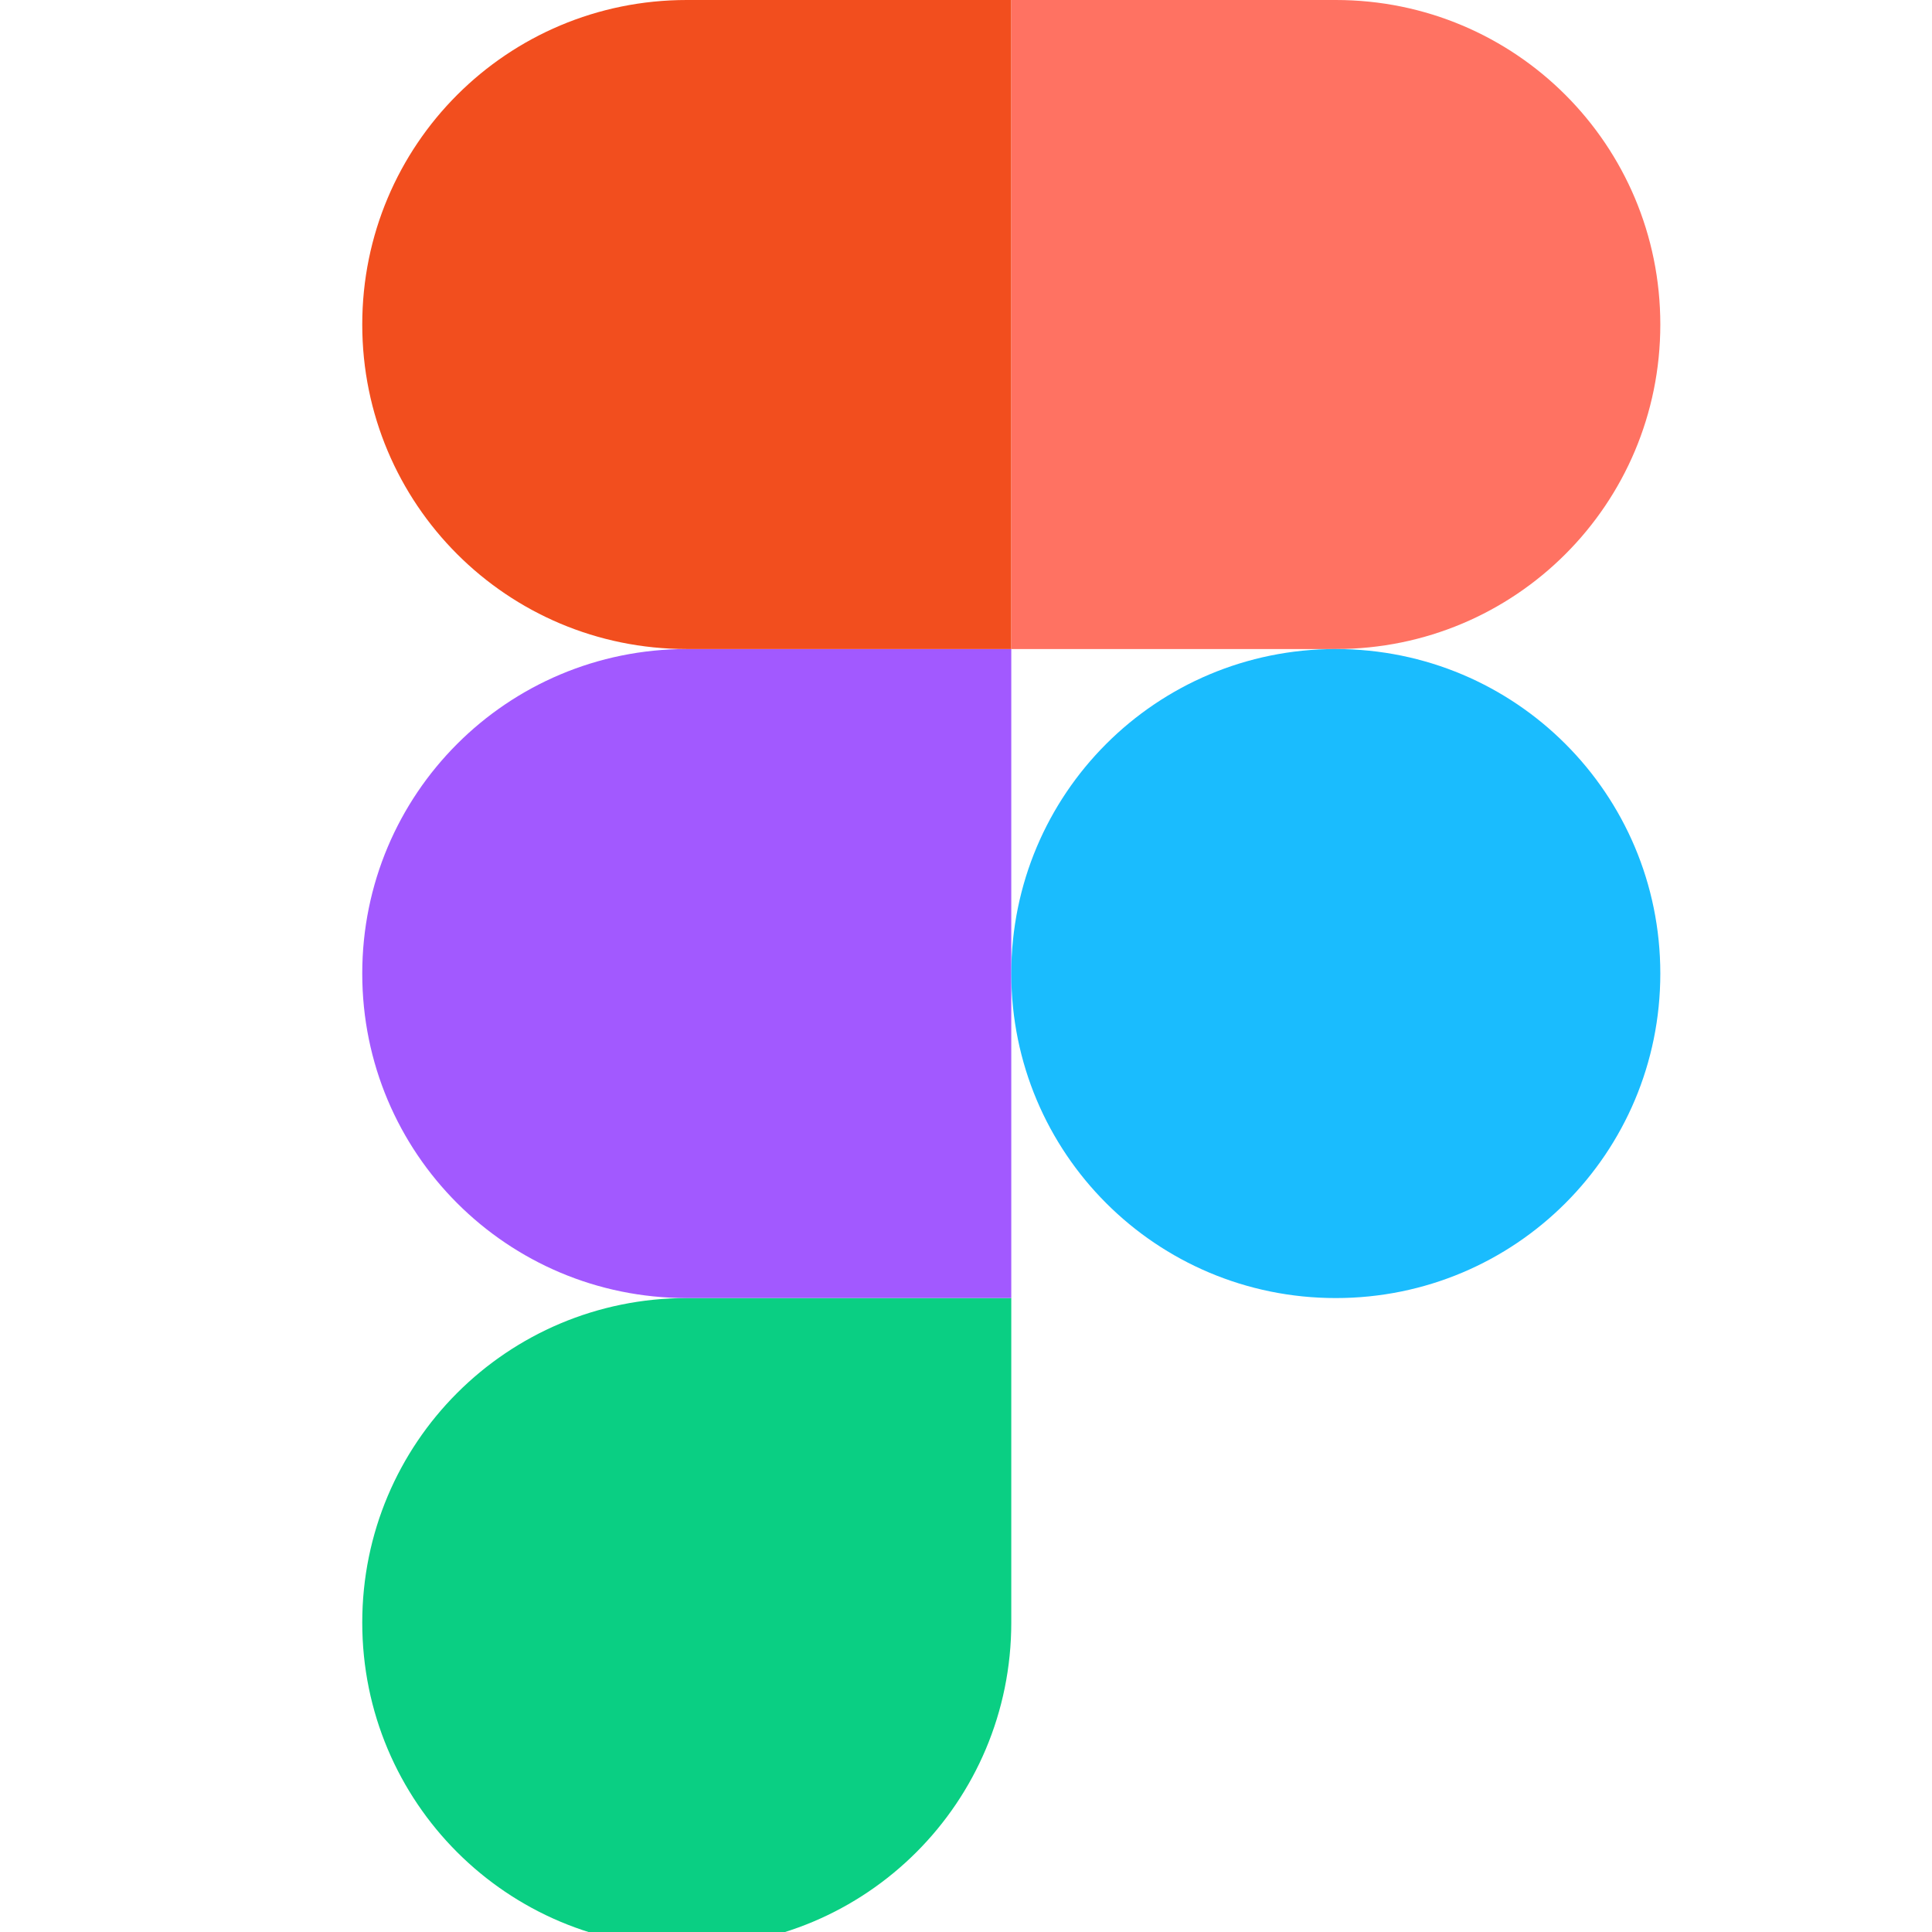
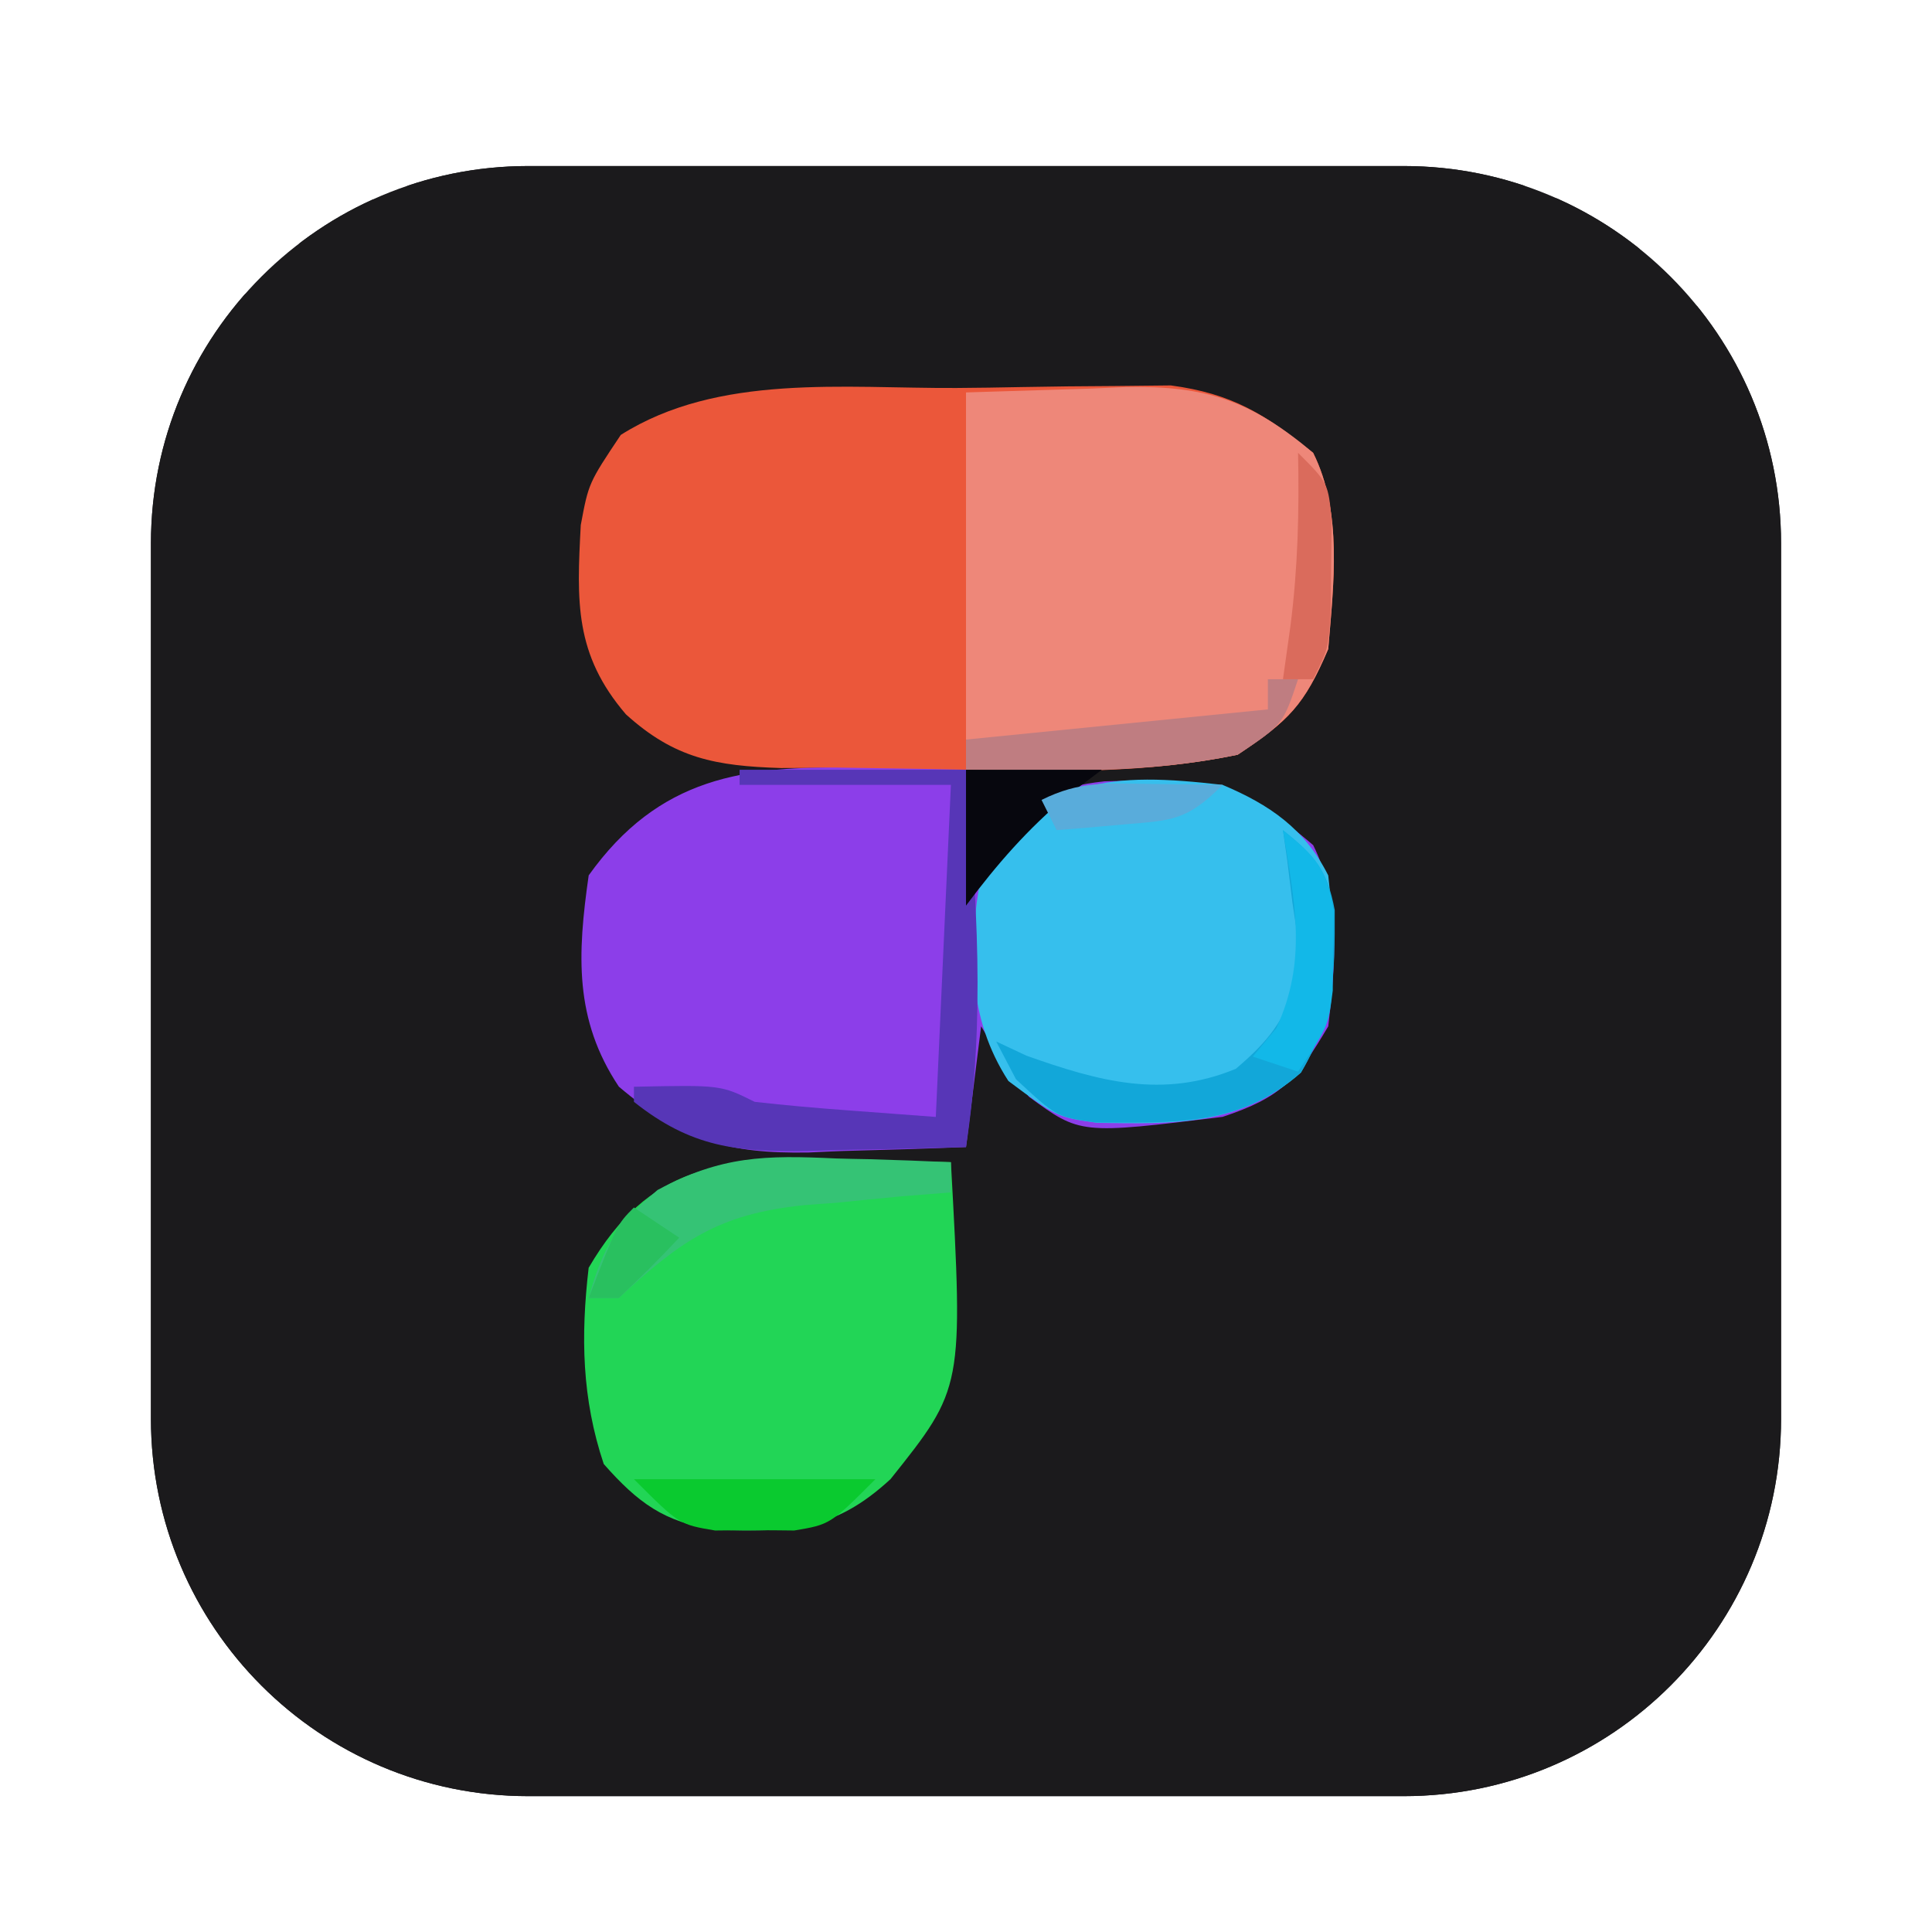
- <svg xmlns="http://www.w3.org/2000/svg" viewBox="0 0 128 128">
-   <path fill="#0acf83" d="M45.5 129c11.9 0 21.5-9.6 21.5-21.5V86H45.5C33.6 86 24 95.6 24 107.5S33.6 129 45.5 129zm0 0" />
-   <path fill="#a259ff" d="M24 64.5C24 52.6 33.6 43 45.5 43H67v43H45.5C33.6 86 24 76.4 24 64.5zm0 0" />
-   <path fill="#f24e1e" d="M24 21.5C24 9.6 33.6 0 45.5 0H67v43H45.5C33.6 43 24 33.4 24 21.5zm0 0" />
-   <path fill="#ff7262" d="M67 0h21.5C100.4 0 110 9.6 110 21.5S100.4 43 88.5 43H67zm0 0" />
-   <path fill="#1abcfe" d="M110 64.5c0 11.9-9.6 21.5-21.5 21.5S67 76.4 67 64.5 76.6 43 88.5 43 110 52.6 110 64.5zm0 0" />
+ <svg xmlns="http://www.w3.org/2000/svg" version="1.1" width="128" height="128">
+   <defs>
+     <clipPath id="tile">
+       <rect x="10" y="11" width="108" height="108" rx="25" />
+     </clipPath>
+   </defs>
+   <g clip-path="url(#tile)">
+     <rect x="10" y="11" width="108" height="108" fill="#1B1A1C" />
+     <path d="M0 0 C24.42 0 48.84 0 74 0 C74 0.66 74 1.32 74 2 C74.93 2.06 75.86 2.12 76.81 2.19 C80 3 80 3 81.56 5.38 C82.04 6.24 82.51 7.11 83 8 C83.83 8.43 84.65 8.87 85.5 9.31 C89.17 11.79 90.06 14.84 91 19 C91.44 24.19 91.42 29.36 91.4 34.56 C91.4 36.07 91.4 37.59 91.41 39.1 C91.41 42.26 91.41 45.43 91.39 48.59 C91.37 52.62 91.38 56.65 91.4 60.69 C91.41 63.81 91.41 66.93 91.4 70.06 C91.4 71.54 91.4 73.03 91.41 74.51 C91.44 84.04 91.18 92.18 85.81 100.31 C79.57 106.28 72.92 108.11 64.45 108.16 C63.47 108.17 63.47 108.17 62.48 108.18 C60.34 108.19 58.19 108.2 56.05 108.2 C54.55 108.21 53.06 108.21 51.56 108.22 C48.42 108.23 45.28 108.24 42.14 108.24 C38.14 108.25 34.13 108.27 30.13 108.3 C27.04 108.32 23.94 108.32 20.85 108.32 C19.37 108.33 17.9 108.33 16.42 108.35 C6.9 108.43 -1.19 108.18 -9.31 102.81 C-15.31 96.54 -17.11 89.87 -17.18 81.35 C-17.18 80.7 -17.19 80.04 -17.2 79.36 C-17.22 77.18 -17.23 75.01 -17.24 72.83 C-17.24 72.09 -17.25 71.34 -17.25 70.57 C-17.27 66.62 -17.29 62.67 -17.3 58.71 C-17.31 54.65 -17.34 50.59 -17.38 46.52 C-17.41 43.38 -17.41 40.24 -17.42 37.1 C-17.42 35.6 -17.43 34.1 -17.45 32.61 C-17.64 16.61 -17.64 16.61 -13 10 C-10.38 8.19 -10.38 8.19 -8 7 C-7.69 6.3 -7.38 5.6 -7.06 4.88 C-6.54 3.95 -6.54 3.95 -6 3 C-2.88 2.25 -2.88 2.25 0 2 C0 1.34 0 0.68 0 0 Z " fill="#1B1A1C" transform="translate(27,11)" />
+     <path d="M0 0 C1.42 -0.01 2.84 -0.03 4.26 -0.06 C6.34 -0.1 8.4 -0.12 10.48 -0.13 C12.32 -0.15 12.32 -0.15 14.2 -0.17 C18.29 0.38 20.44 1.73 23.63 4.3 C25.59 8.22 24.99 13.01 24.63 17.3 C23.03 21.04 22.03 22.03 18.63 24.3 C12.64 25.54 6.73 25.43 0.63 25.3 C-0.11 25.29 -0.86 25.29 -1.63 25.29 C-4.15 25.28 -6.66 25.23 -9.18 25.17 C-10.4 25.17 -10.4 25.17 -11.64 25.18 C-15.93 25.04 -18.66 24.56 -21.9 21.62 C-25.31 17.64 -25.16 14.16 -24.89 9.08 C-24.37 6.3 -24.37 6.3 -22.24 3.11 C-15.77 -0.98 -7.43 0.04 0 0 Z " fill="#EB573A" transform="translate(63.36768,25.70483)" />
+     <path d="M0 0 C1.04 0.01 1.04 0.01 2.1 0.03 C3.8 0.05 5.49 0.09 7.19 0.12 C7.52 2.44 7.85 4.74 8.19 7.12 C8.81 6.32 9.42 5.52 10.06 4.69 C12.27 2.02 12.99 1.26 16.36 0.89 C22.35 0.71 25.62 1.14 30.19 5.12 C32.04 8.82 31.66 13.09 31.19 17.12 C29.08 20.68 28.1 21.82 24.19 23.12 C14.76 24.28 14.76 24.28 11.36 21.79 C10 20.12 10 20.12 8.19 17.12 C7.86 19.77 7.53 22.41 7.19 25.12 C4.48 25.23 1.77 25.31 -0.94 25.38 C-1.7 25.41 -2.46 25.44 -3.24 25.48 C-8.6 25.57 -11.58 24.7 -15.81 21.12 C-18.78 16.67 -18.56 12.35 -17.81 7.12 C-13.17 0.63 -7.57 -0.19 0 0 Z " fill="#8C3EE9" transform="translate(56.8125,50.875)" />
+     <path d="M0 0 C2.68 -0.08 5.36 -0.16 8.12 -0.25 C8.96 -0.29 9.79 -0.32 10.65 -0.36 C15.9 -0.44 18.85 0.51 23 4 C24.96 7.92 24.35 12.72 24 17 C22.4 20.74 21.4 21.73 18 24 C11.85 25.28 6.47 25 0 25 C0 16.75 0 8.5 0 0 Z " fill="#EE8779" transform="translate(64,26)" />
+     <path d="M0 0 C0.75 0.01 1.49 0.02 2.26 0.03 C4.09 0.05 5.92 0.09 7.75 0.12 C8.57 15.08 8.57 15.08 3.75 21.12 C-0 24.58 -2.9 24.63 -7.84 24.48 C-11.25 23.98 -12.99 22.68 -15.25 20.12 C-16.7 15.79 -16.78 11.66 -16.25 7.12 C-12.23 0.24 -7.49 -0.17 0 0 Z " fill="#22D556" transform="translate(55.25,76.875)" />
+     <path d="M0 0 C3.11 1.31 5.45 2.91 7 6 C7.53 10.89 7.73 14.77 5.19 19.06 C1.18 22.61 -3.19 22.47 -8.32 22.39 C-11 22 -11 22 -14.19 19.62 C-16.9 15.45 -16.88 10.78 -16 6 C-11.95 -0.62 -7.29 -0.84 0 0 Z " fill="#36BFED" transform="translate(81,52)" />
+     <path d="M0 0 C4.95 0 9.9 0 15 0 C15.7 8.54 16.3 16.49 15 25 C12.27 25.08 9.54 25.14 6.81 25.19 C6.04 25.21 5.27 25.24 4.48 25.26 C-0.18 25.32 -3.19 25.03 -7 22 C-7 21.67 -7 21.34 -7 21 C-1.25 20.88 -1.25 20.88 1 22 C3.04 22.23 5.08 22.41 7.12 22.56 C9.06 22.71 11 22.85 13 23 C13.33 15.74 13.66 8.48 14 1 C9.38 1 4.76 1 0 1 C0 0.67 0 0.34 0 0 Z " fill="#5736B7" transform="translate(49,51)" />
+     <path d="M0 0 C1.1 0.03 1.1 0.03 2.23 0.05 C4.03 0.1 5.83 0.17 7.62 0.25 C7.62 0.91 7.62 1.57 7.62 2.25 C6.54 2.34 5.45 2.42 4.34 2.51 C2.89 2.65 1.45 2.79 0 2.94 C-0.71 2.99 -1.43 3.04 -2.16 3.1 C-7.76 3.69 -10.27 5.44 -14.38 9.25 C-15.03 9.25 -15.7 9.25 -16.38 9.25 C-15.44 5.87 -14.52 4.38 -11.81 2.09 C-7.58 -0.18 -4.69 -0.22 0 0 Z " fill="#35C375" transform="translate(55.375,76.75)" />
+     <path d="M0 0 C2.1 1.7 2.93 2.61 3.43 5.3 C3.44 9.63 3.43 12.27 1.19 16.06 C-2.86 19.64 -7.22 19.38 -12.39 19.37 C-15 19 -15 19 -17.69 16.5 C-18.12 15.67 -18.55 14.85 -19 14 C-18.34 14.31 -17.68 14.62 -17 14.94 C-12.18 16.65 -7.97 17.81 -3.12 15.81 C-0.86 13.88 -0.05 12.75 1 10 C1.03 7.4 1.03 7.4 0.62 4.75 C0.51 3.86 0.4 2.97 0.29 2.05 C0.19 1.37 0.1 0.7 0 0 Z " fill="#12A7D9" transform="translate(85,55)" />
+     <path d="M0 0 C0.66 0 1.32 0 2 0 C1 3 1 3 -2 5 C-7.97 6.24 -13.92 6.1 -20 6 C-20 5.34 -20 4.68 -20 4 C-13.4 3.34 -6.8 2.68 0 2 C0 1.34 0 0.68 0 0 Z " fill="#BF7D81" transform="translate(84,45)" />
+     <path d="M0 0 C2.97 0 5.94 0 9 0 C8.26 0.56 7.52 1.11 6.75 1.69 C4.08 3.93 2.08 6.22 0 9 C0 6.03 0 3.06 0 0 Z " fill="#07070E" transform="translate(64,51)" />
+     <path d="M0 0 C5.28 0 10.56 0 16 0 C13 3 13 3 10.62 3.4 C9.76 3.39 8.89 3.38 8 3.38 C7.13 3.38 6.27 3.39 5.38 3.4 C3 3 3 3 0 0 Z " fill="#0ACA2F" transform="translate(42,98)" />
+     <path d="M0 0 C2.16 1.73 2.94 2.59 3.36 5.38 C3.35 6.24 3.33 7.11 3.31 8 C3.31 8.87 3.3 9.73 3.3 10.62 C3 13 3 13 1 16 C0.01 15.67 -0.98 15.34 -2 15 C-1.48 14.38 -0.97 13.76 -0.44 13.12 C1.64 8.62 0.77 4.79 0 0 Z " fill="#12B8E8" transform="translate(85,55)" />
+     <path d="M0 0 C2 2 2 2 2.23 4.53 C2.22 5.51 2.2 6.49 2.19 7.5 C2.18 8.48 2.17 9.46 2.17 10.47 C2 13 2 13 1 15 C0.34 15 -0.32 15 -1 15 C-0.83 13.82 -0.67 12.65 -0.5 11.44 C-0.01 7.59 0.08 3.88 0 0 Z " fill="#DA6B5C" transform="translate(86,30)" />
+     <path d="M0 0 C0.91 0.01 1.82 0.02 2.76 0.03 C3.46 0.04 4.16 0.05 4.88 0.06 C2.48 2.46 1.54 2.41 -1.75 2.69 C-2.57 2.76 -3.38 2.84 -4.23 2.91 C-4.85 2.96 -5.48 3.01 -6.12 3.06 C-6.45 2.4 -6.78 1.74 -7.12 1.06 C-4.6 -0.2 -2.81 -0.04 0 0 Z " fill="#59ACDB" transform="translate(76.125,51.9375)" />
+     <path d="M0 0 C0.99 0.66 1.98 1.32 3 2 C1.71 3.38 0.37 4.71 -1 6 C-1.66 6 -2.32 6 -3 6 C-1.12 1.12 -1.12 1.12 0 0 Z " fill="#29C05F" transform="translate(42,80)" />
+     <path d="M0 0 C2 1 2 1 2 1 Z " fill="#1E1617" transform="translate(101,12)" />
+     <path d="M0 0 C2 1 2 1 2 1 Z " fill="#211A19" transform="translate(25,12)" />
+     <path d="" fill="#0B0A0A" transform="translate(0,0)" />
+     <path d="" fill="#0F0D0D" transform="translate(0,0)" />
+     <path d="" fill="#0D0B0B" transform="translate(0,0)" />
+     <path d="" fill="#110F0F" transform="translate(0,0)" />
+     <path d="" fill="#0E0B0B" transform="translate(0,0)" />
+     <path d="" fill="#120F0F" transform="translate(0,0)" />
+     <path d="" fill="#0D0B0B" transform="translate(0,0)" />
+     <path d="" fill="#120F0F" transform="translate(0,0)" />
+   </g>
</svg>
